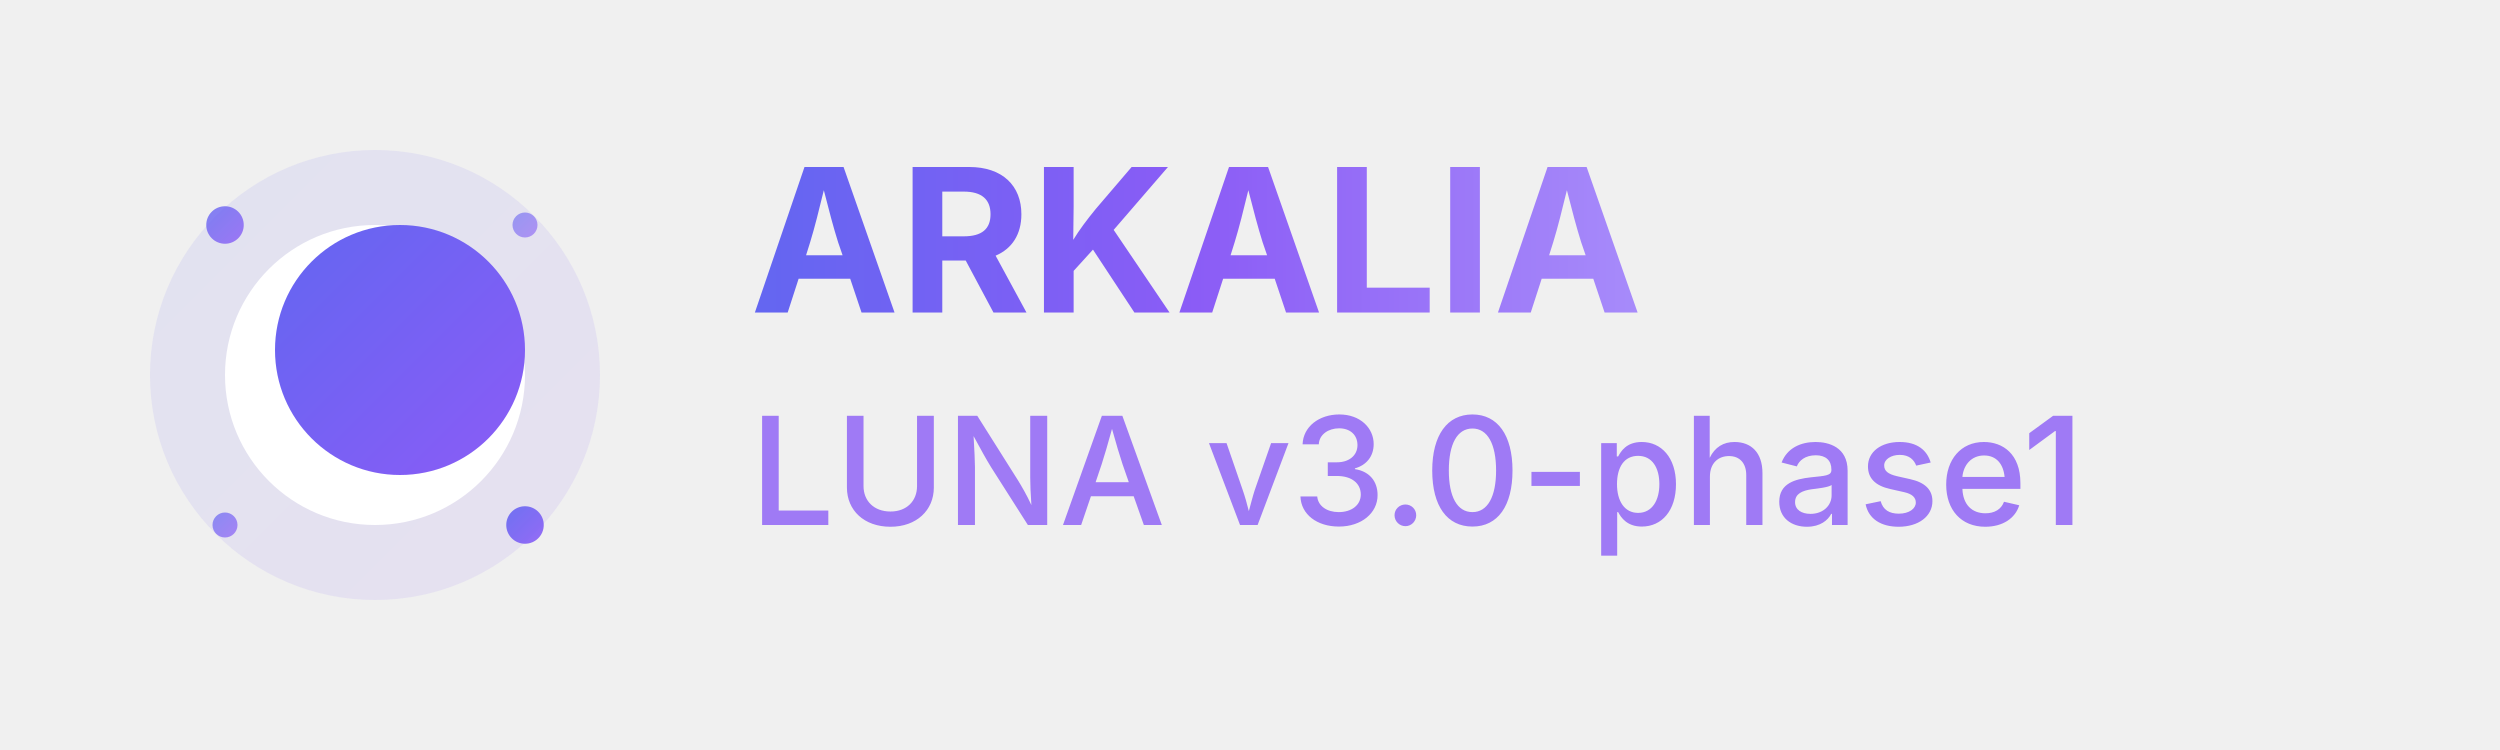
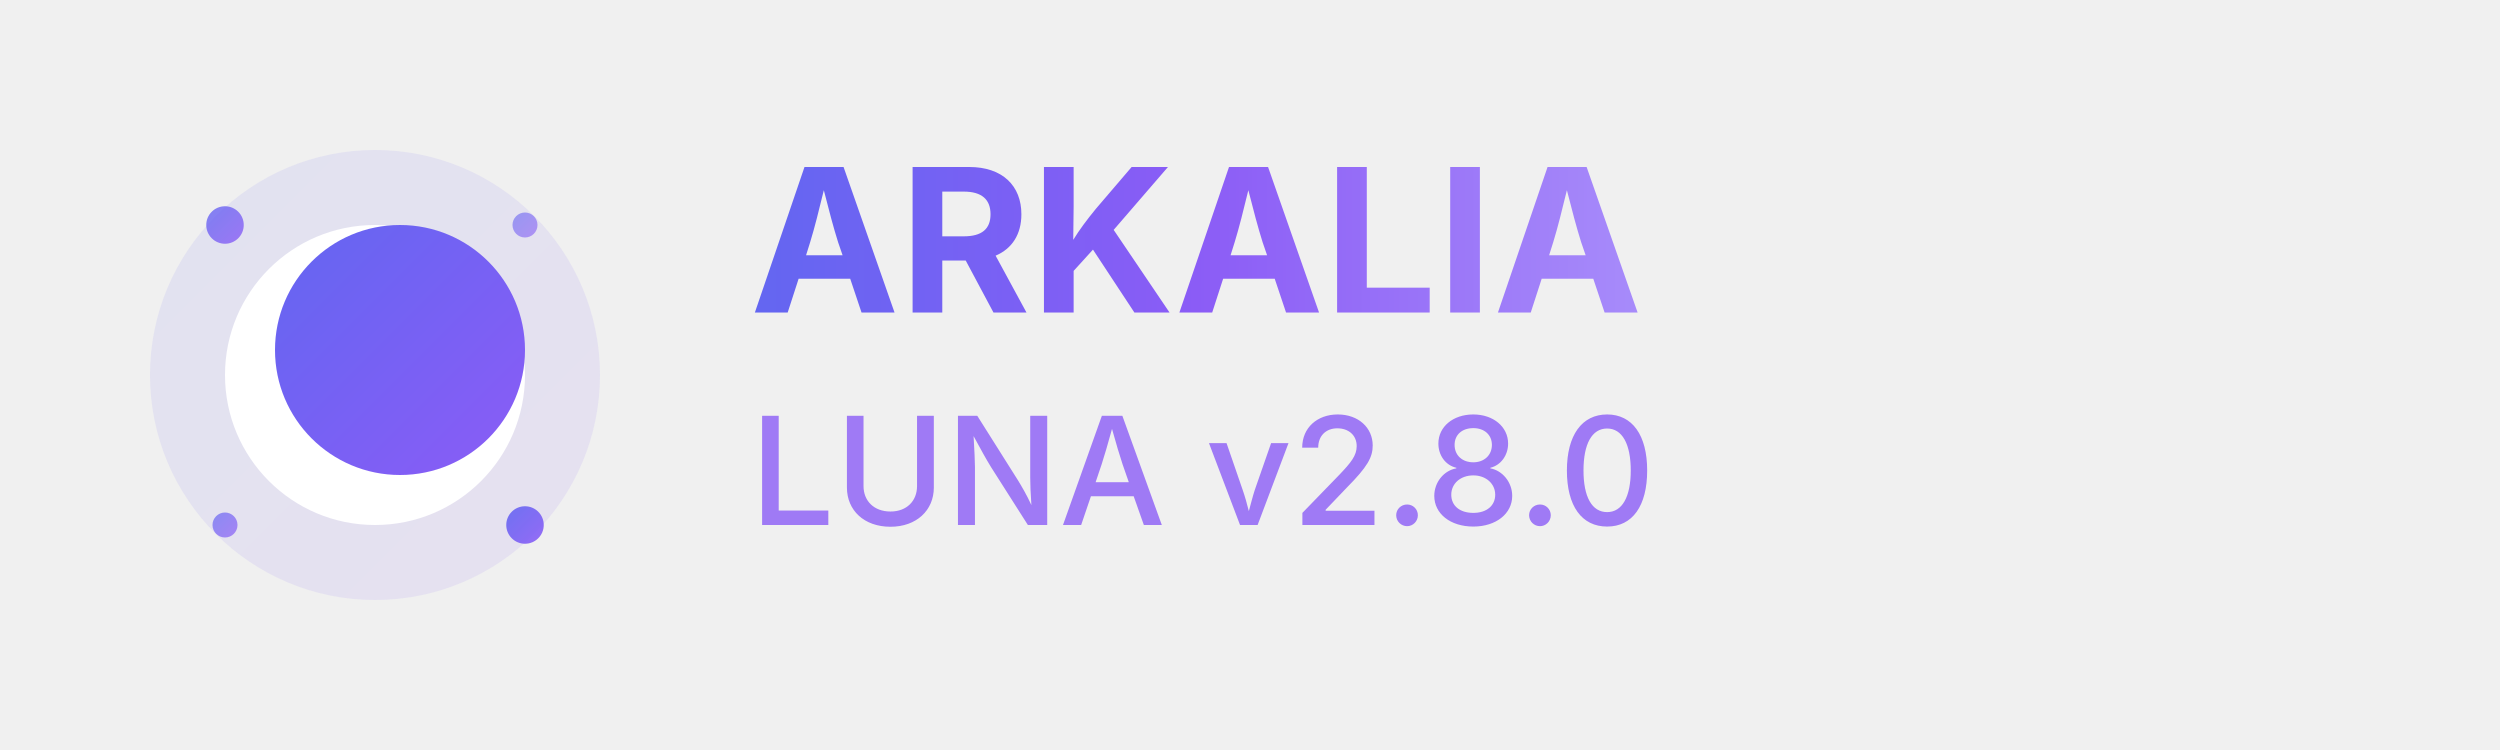
<svg xmlns="http://www.w3.org/2000/svg" width="200" height="60" viewBox="0 0 200 60" fill="none">
  <g transform="translate(10, 10)">
    <circle cx="20" cy="20" r="18" fill="url(#logoGradient)" opacity="0.1" />
    <circle cx="20" cy="20" r="12" fill="white" />
    <circle cx="22" cy="18" r="10" fill="url(#logoGradient)" />
    <circle cx="8" cy="8" r="1.5" fill="url(#logoGradient)" opacity="0.8" />
    <circle cx="32" cy="8" r="1" fill="url(#logoGradient)" opacity="0.6" />
    <circle cx="8" cy="32" r="1" fill="url(#logoGradient)" opacity="0.7" />
    <circle cx="32" cy="32" r="1.5" fill="url(#logoGradient)" opacity="0.9" />
  </g>
  <text x="60" y="25" font-family="Inter, Arial, sans-serif" font-size="16" font-weight="700" fill="url(#textGradient)">
    ARKALIA
  </text>
  <text x="60" y="42" font-family="Inter, Arial, sans-serif" font-size="12" font-weight="500" fill="#8b5cf6" opacity="0.8">
-     LUNA v3.0-phase1
+     LUNA v2.8.0
  </text>
  <defs>
    <linearGradient id="logoGradient" x1="0%" y1="0%" x2="100%" y2="100%">
      <stop offset="0%" style="stop-color:#6366f1;stop-opacity:1" />
      <stop offset="100%" style="stop-color:#8b5cf6;stop-opacity:1" />
    </linearGradient>
    <linearGradient id="textGradient" x1="0%" y1="0%" x2="100%" y2="0%">
      <stop offset="0%" style="stop-color:#6366f1;stop-opacity:1" />
      <stop offset="50%" style="stop-color:#8b5cf6;stop-opacity:1" />
      <stop offset="100%" style="stop-color:#a78bfa;stop-opacity:1" />
    </linearGradient>
  </defs>
</svg>
